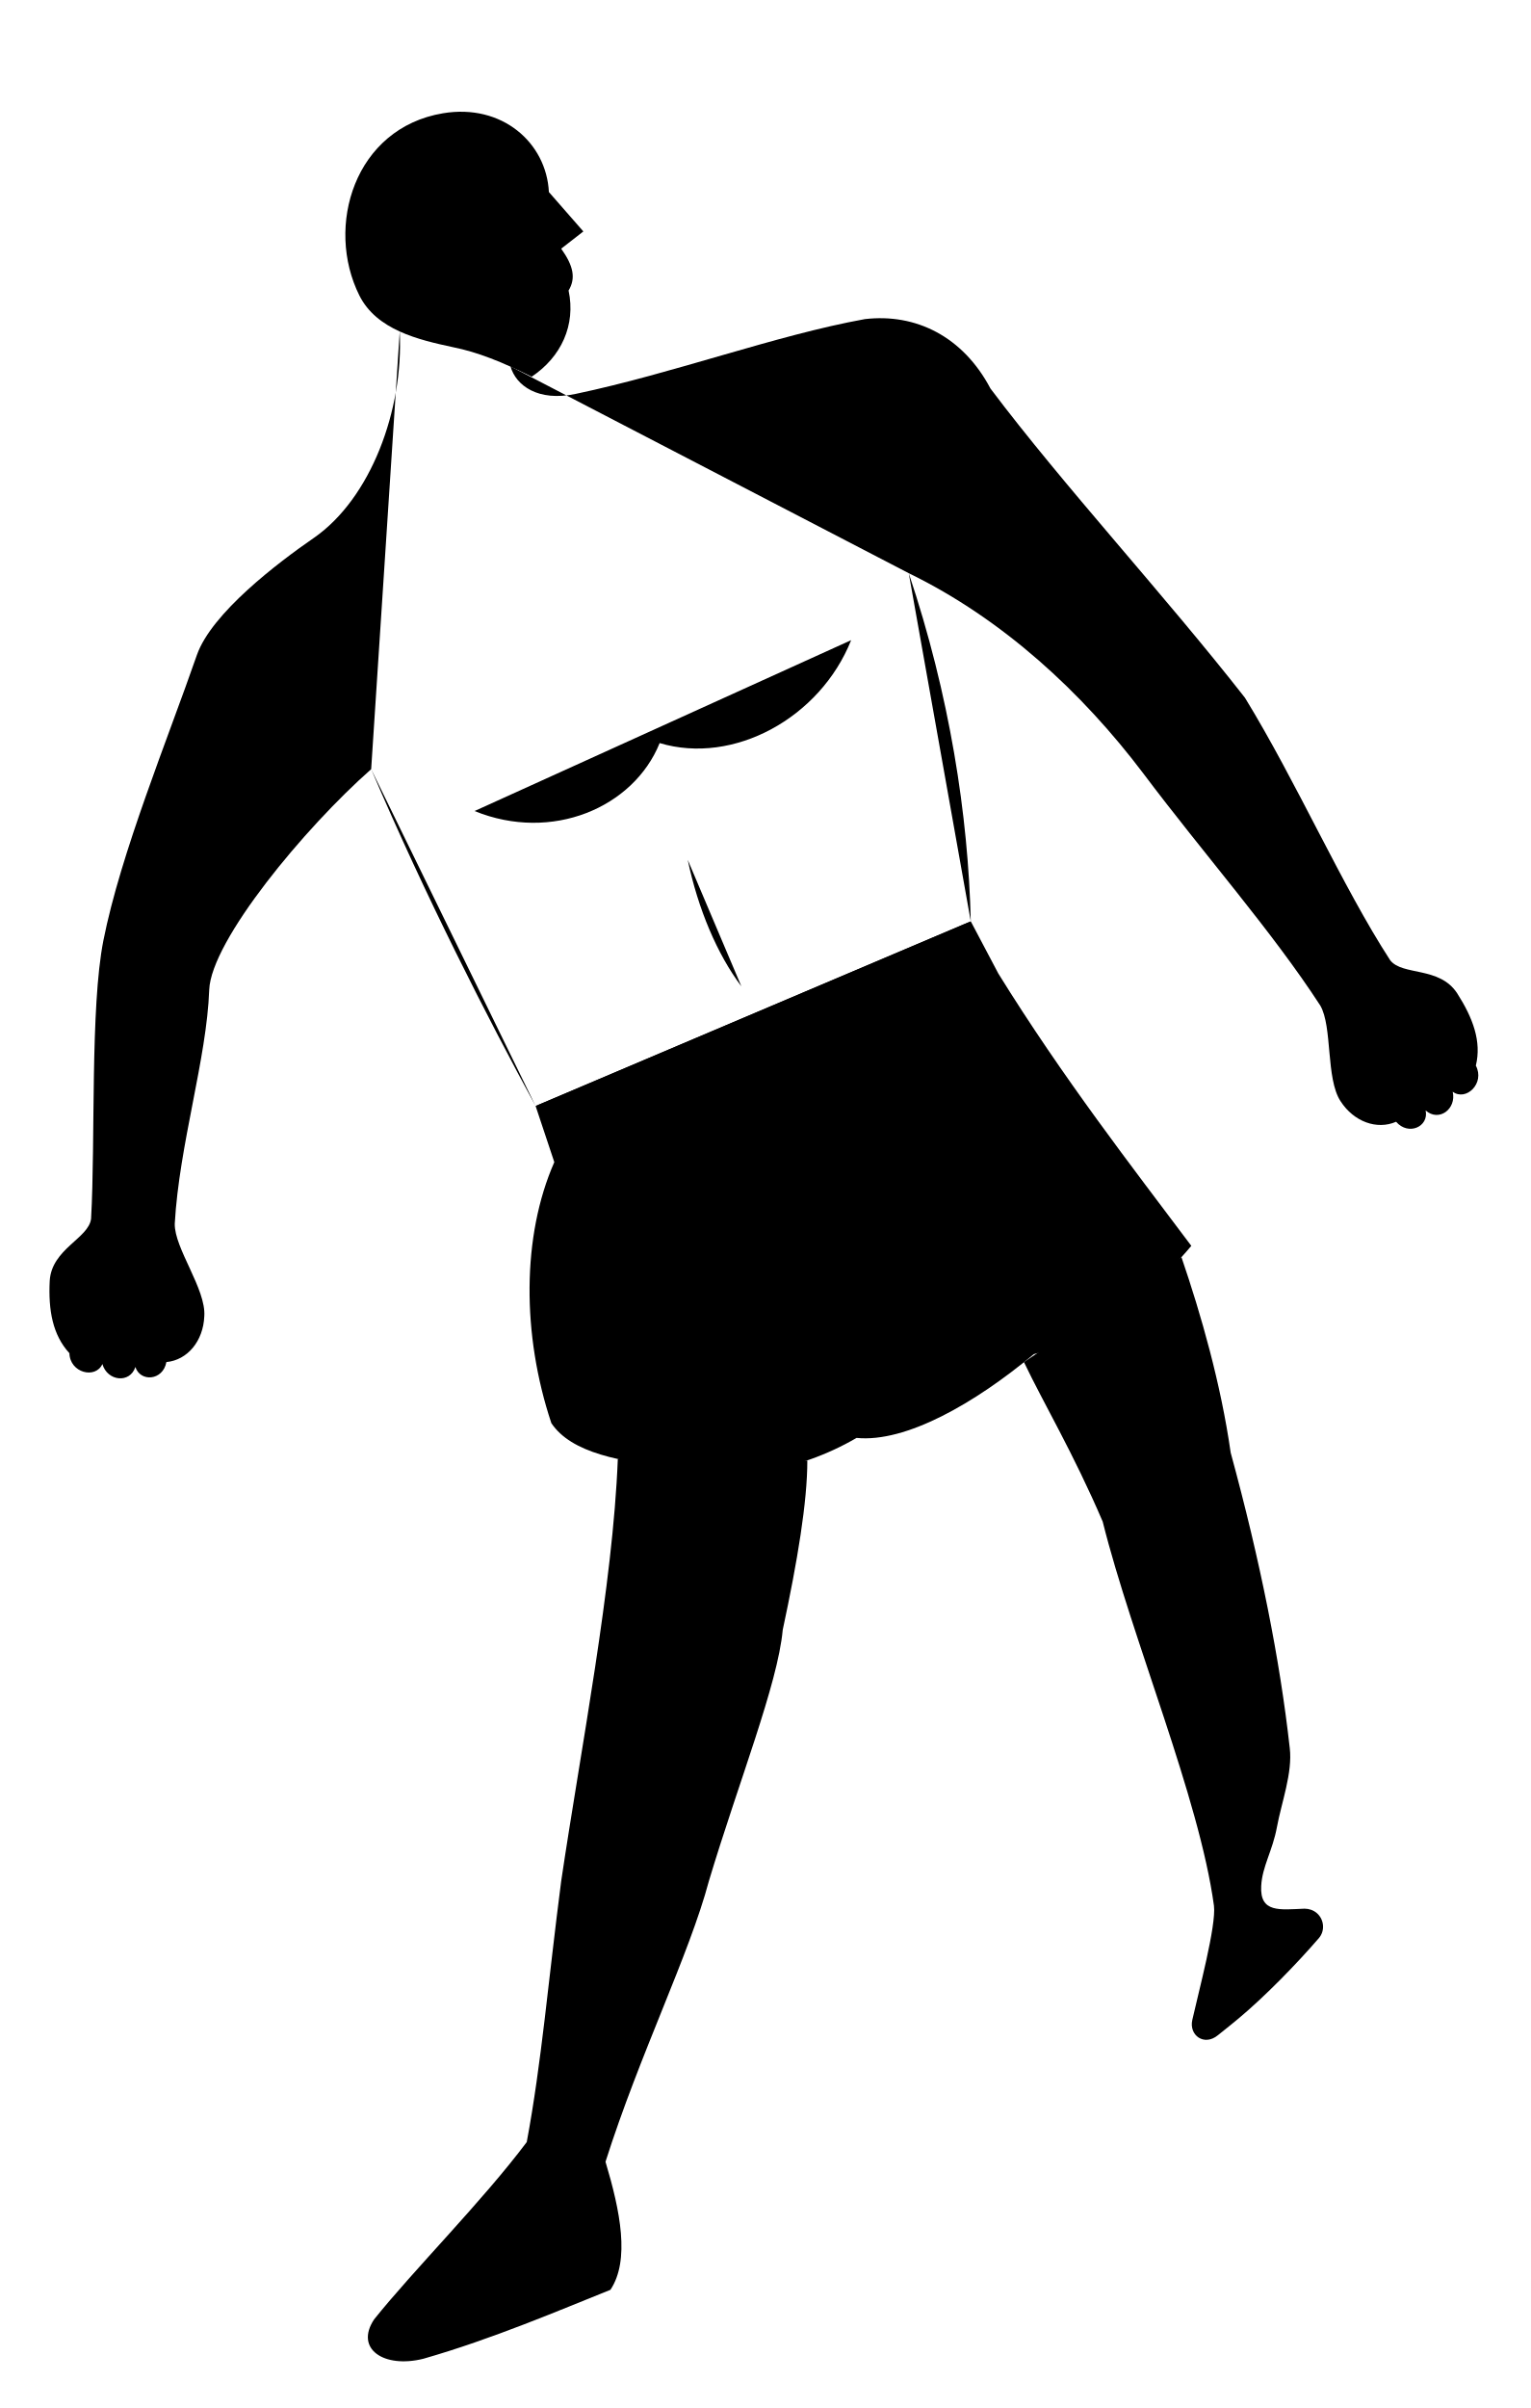
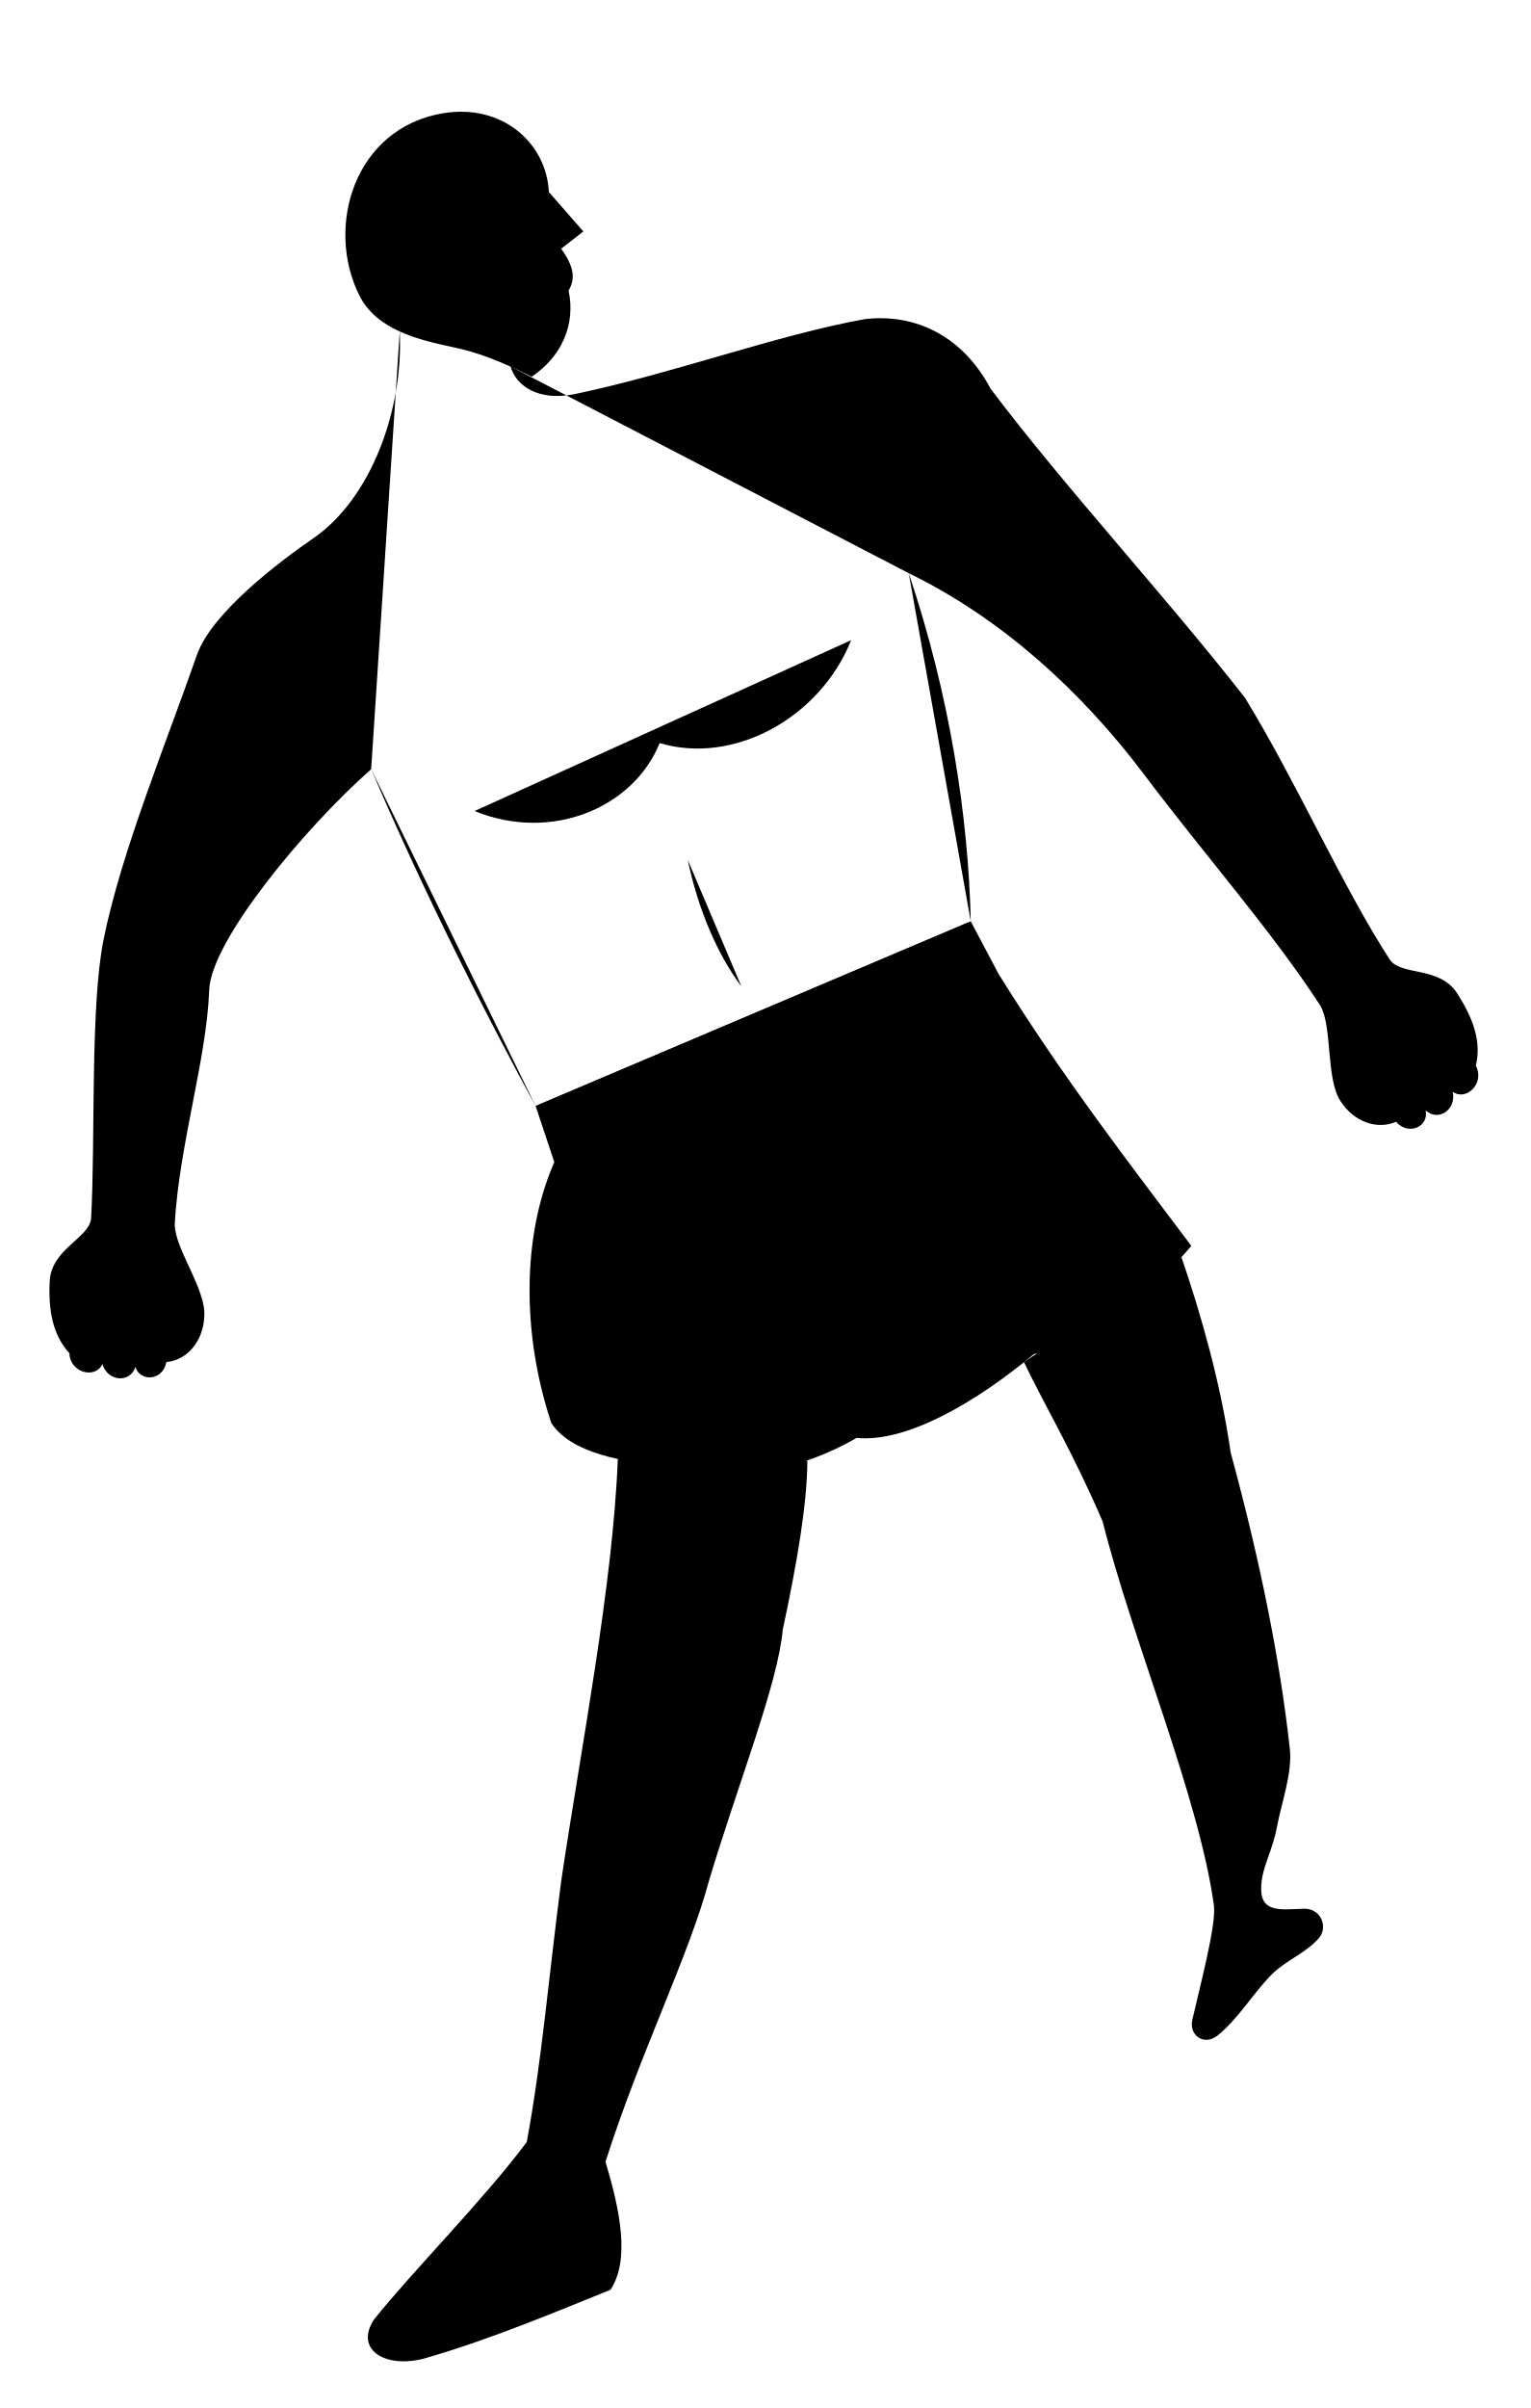
<svg xmlns="http://www.w3.org/2000/svg" viewBox="-112 -237 311 489">
  <g>
    <path d="M -39 -177 C -46 -191 -40 -211 -22 -214 C -10 -216 -1 -208 -0.5 -198 L 6.5 -190 L 2 -186.5 C 4.5 -183 5 -180.5 3.5 -178 C 5 -171 2 -164.5 -4 -160.5 C -10 -163.5 -15 -165.5 -20 -166.5 C -27 -168 -35.5 -170 -39 -177 Z" />
    <path class="fine" d="M -4.2 -192.6 C -6 -194.6 -8.8 -194.8 -10.8 -192.6 C -8.8 -191.4 -6.6 -191.4 -5 -192 M -2 -197.6 C -5.5 -198.8 -9.5 -198.6 -13 -196.8 M -3.3 -206.5 C -11 -204.5 -18 -198.5 -21.5 -190 M -23.5 -187.5 C -28 -186 -28 -179.5 -23.5 -179 M -22.5 -176 C -15 -172.5 -6 -173.5 2.5 -178.5 M 0 -172 C -2 -168.5 -4 -165.5 -6.5 -163.3 M -8 -172.8 C -10.5 -169.8 -13 -167.5 -15.5 -165.6" />
  </g>
  <g>
    <path d="M -30.8 -169.7 C -30 -153.7 -36.7 -135.8 -48.2 -127.8 C -55.6 -122.7 -69 -112.5 -72 -104 C -77.9 -87 -87.5 -63.7 -91 -46 C -93.7 -32.3 -92.6 -5.4 -93.5 10.5 C -94 14.5 -101.5 16.6 -101.9 23.1 C -102.2 29.1 -101.3 34.1 -97.9 37.8 C -97.8 41.8 -92.6 43.1 -91.2 40 C -90.2 43.5 -85.6 44 -84.5 40.6 C -83.5 43.7 -78.9 43.4 -78.2 39.6 C -73.9 39.2 -70.7 35.3 -70.5 30.3 C -70.1 24.8 -76.6 16.5 -76.5 11.5 C -75.6 -4.5 -70 -22 -69.5 -36 C -69.1 -46 -50.1 -68.9 -36.6 -80.8" />
    <path class="fine" d="M -70.7 32.3 C -76.6 33 -84.4 32.1 -90.1 27.7 M -91.2 40 C -91.7 37.2 -91.8 33.7 -91.2 30.3 M -84.5 40.6 C -84.8 38.6 -84.8 35 -84.4 32.3" />
  </g>
  <g>
    <path d="M -8.3 -162.6 C -7.2 -158.7 -2.7 -155.4 4.9 -157 C 24.9 -161.2 45.5 -168.9 63.7 -172.2 C 74 -173.4 83.6 -168.7 89.2 -158.1 C 104.1 -138.3 124.3 -116.5 140.9 -95.3 C 151.5 -78 160.6 -57.1 170.4 -42 C 172.9 -38.8 180.4 -40.8 184 -35.3 C 187.2 -30.3 189 -25.5 187.8 -20.6 C 189.7 -17 185.8 -13.3 183.1 -15.3 C 183.9 -11.8 180.3 -9.1 177.6 -11.5 C 178.3 -8.2 174.1 -6.3 171.6 -9.2 C 167.7 -7.5 163 -9.2 160.3 -13.4 C 157.3 -18 158.7 -28.5 156.2 -32.8 C 146.4 -47.9 132.6 -63.5 120.2 -80 C 107.8 -96.4 91.7 -111.3 72.6 -120.6" />
    <path class="fine" d="M 161.5 -11.8 C 167 -14.1 173.2 -18.8 176.1 -25.4 M 183.1 -15.3 C 182.2 -18.1 180.5 -21.1 178.3 -23.8 M 177.6 -11.5 C 176.9 -13.4 175.1 -16.4 173.3 -18.6" />
  </g>
  <g>
    <path d="M -36.6 -80.8 C -25.6 -55 -12.8 -30 -3.2 -12.4" />
    <path d="M 72.6 -120.6 C 80.9 -95.9 84.7 -71.4 85.2 -49.9" />
    <path class="fine" d="M -15.6 -72.3 C 0.1 -65.9 16.7 -73 22 -86.1 C 37 -81.6 54.6 -91.2 60.9 -107 M 27.7 -62.4 C 29.8 -52.4 33.7 -43.2 38.6 -36.7" />
  </g>
  <g>
    <path d="M -3.2 -12.4 C 29.4 -17.5 62.5 -31.6 85.2 -49.9 M 0.6 -0.9 C 34.1 -6.5 67.2 -20.5 90.8 -39.2" />
    <path d="M 85.2 -49.9 L 90.8 -39.3 C 104 -18 118 0 130 16 C 120 28 106 36 98 38 C 86 48 72 56 62 55 C 50 62 36 64 26 61 C 14 60 4 58 0 52 C -6 34 -6 14 0.6 -1 L -3.2 -12.4" />
    <path class="fine" d="M 20 -5.1 C 22 16 24 38 26 61 M 50 -15.4 C 54 6 58 30 62 55 M 76 -28.9 C 84 -8 92 14 98 38" />
  </g>
  <g>
    <path d="M 13.5 59.3 C 12.5 85 6 118 2 145 C -0.6 165 -2 182 -5 198 C -14 210 -28 224 -36 234 C -40 240 -34 244 -26 242 C -12 238 2 232 12 228 C 16 222 14 212 11 202 C 18 180 28 160 32 145 C 38 125 46 105 47 94 C 50 80 52 68 52 59.6" />
-     <path d="M 128 18.3 C 132 30 136 44 138 58 C 144 80 148 100 150 118 C 150.6 123 148.3 129.1 147.4 134 C 146.5 138.9 144.4 142 144.2 146 C 143.9 151.5 148 150.8 153 150.6 C 153.9 150.6 154.8 150.9 155.5 151.5 C 157 152.8 157.2 155.1 155.9 156.6 C 151.4 161.8 145.1 168.3 139.6 172.9 C 138.6 173.7 137.2 174.9 135.4 176.3 C 132.6 178.6 129.5 176.3 130.2 173.2 C 131.5 167.4 135.1 154 134.6 150 C 131.6 128 118 96 112 72 C 106 58 100 48 96 39.6" />
+     <path d="M 128 18.3 C 132 30 136 44 138 58 C 144 80 148 100 150 118 C 150.6 123 148.3 129.1 147.4 134 C 146.5 138.9 144.4 142 144.2 146 C 143.9 151.5 148 150.8 153 150.6 C 153.9 150.6 154.8 150.9 155.5 151.5 C 157 152.8 157.2 155.1 155.9 156.6 C 153.3 159.6 149.2 161.1 146.4 163.9 C 142.5 167.8 139.7 172.8 135.4 176.3 C 132.6 178.6 129.5 176.3 130.2 173.2 C 131.5 167.4 135.1 154 134.6 150 C 131.6 128 118 96 112 72 C 106 58 100 48 96 39.6" />
    <path class="fine" d="M 22 94 C 30 99 38 100 45 97 M 114 70 C 122 73 130 70 137 63" />
  </g>
</svg>
